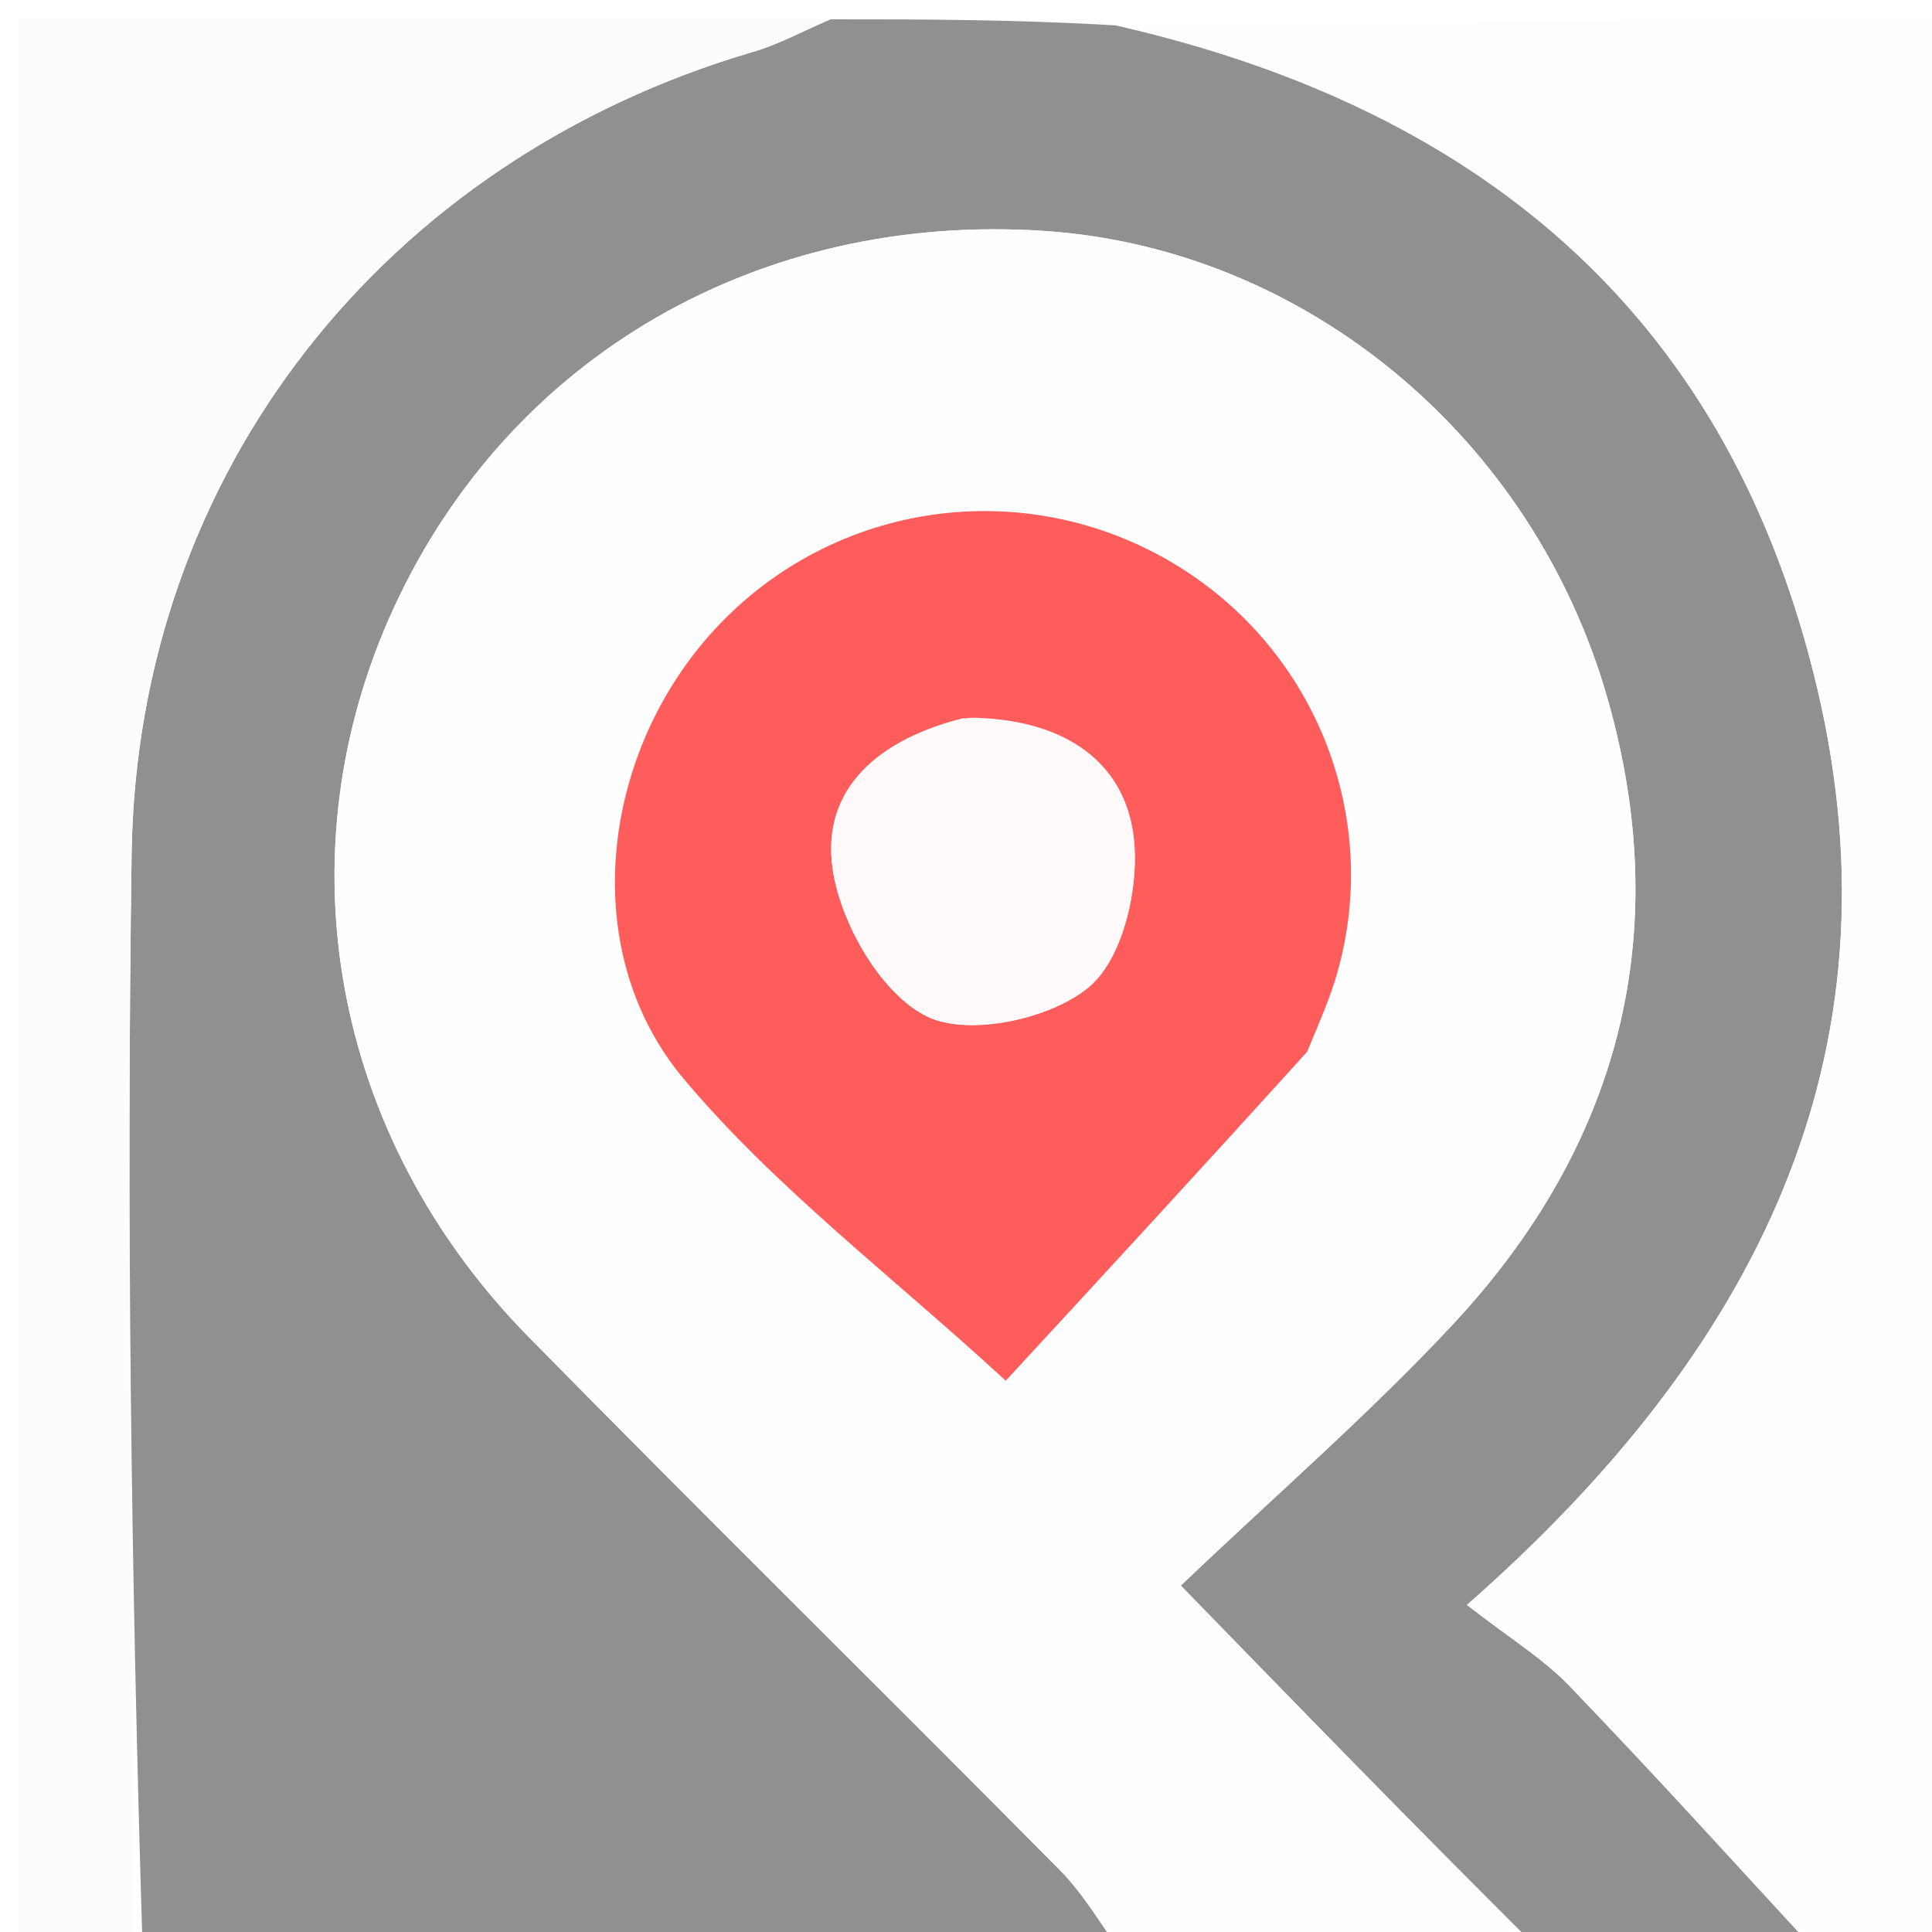
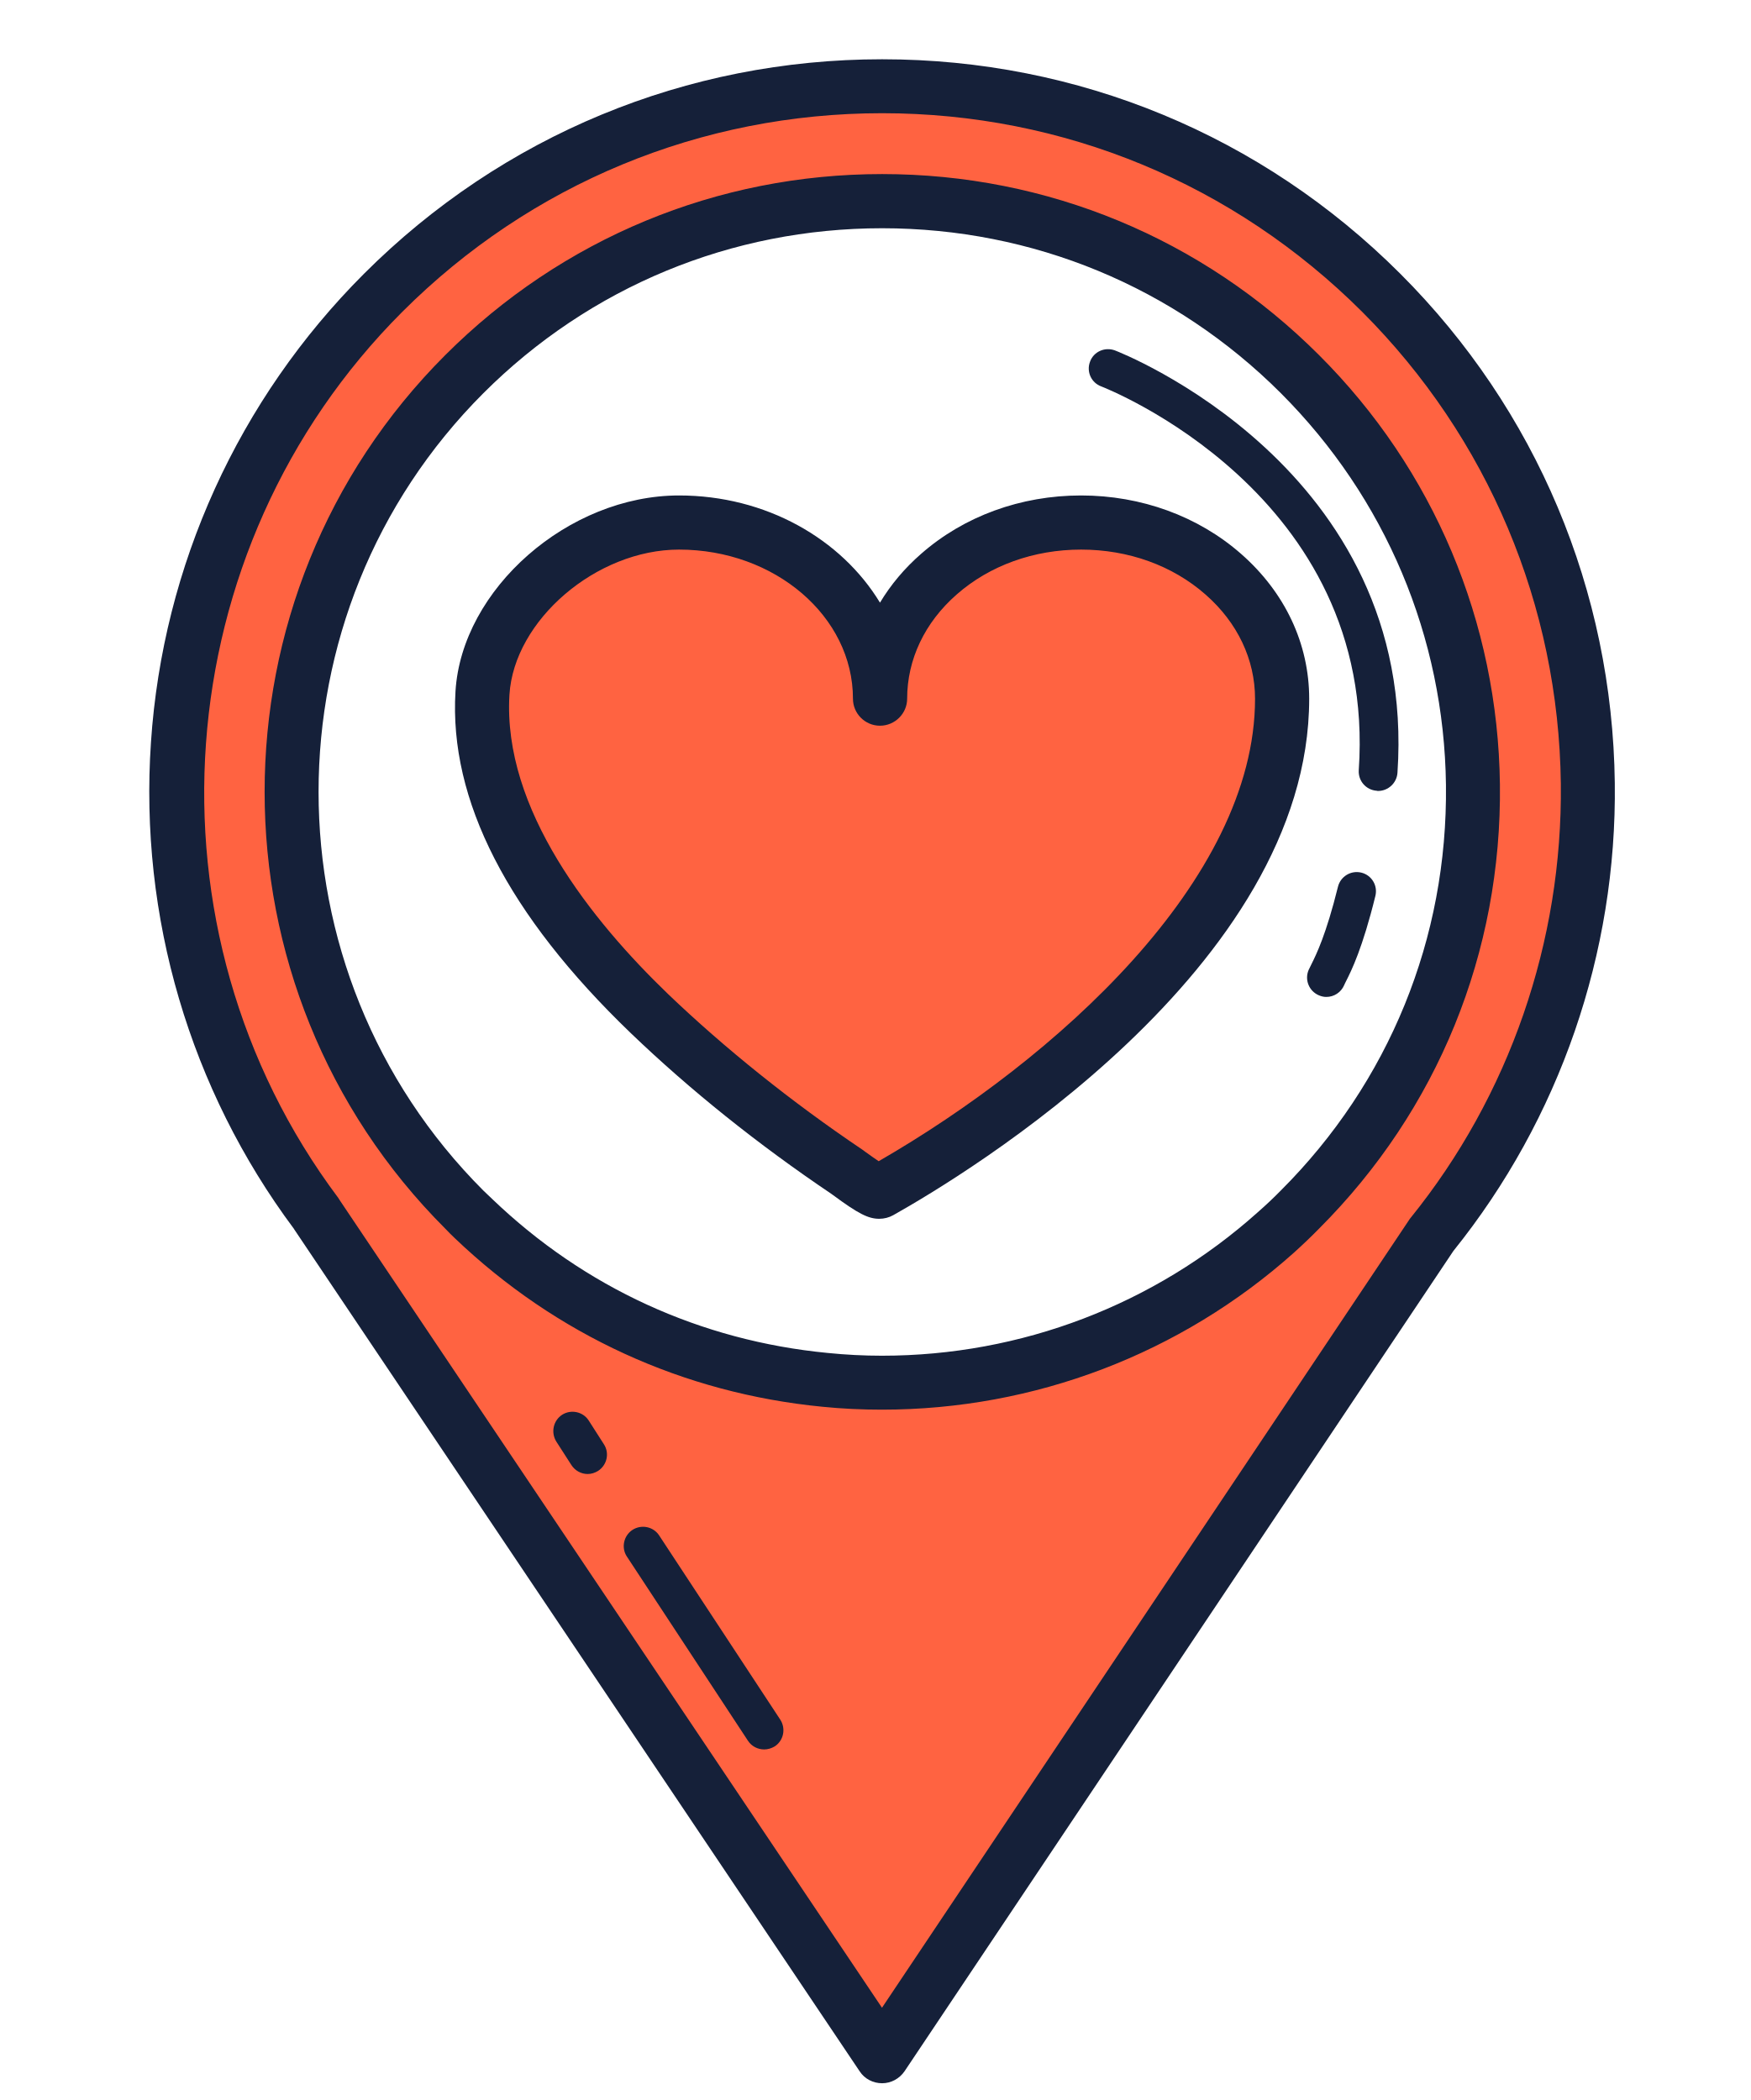
- <svg xmlns="http://www.w3.org/2000/svg" version="1.1" id="Layer_1" x="0px" y="0px" width="100%" viewBox="0 0 100 100" enable-background="new 0 0 100 100" xml:space="preserve">
-   <path fill="#909090" opacity="1" stroke="none" d=" M58,101   C41.312,101 24.625,101 7.372,100.54   C6.788,81.451 6.543,62.819 6.813,44.195   C7.099,24.461 19.898,8.285 38.991,2.68   C40.373,2.275 41.666,1.567 43,1   C47.689,1 52.379,1 57.742,1.314   C77.204,5.742 89.647,16.859 94.068,35.659   C98.548,54.714 90.864,69.955 75.929,83.071   C78.126,84.784 79.873,85.846 81.242,87.271   C85.571,91.774 89.758,96.413 94,101   C89.311,101 84.621,101 79.411,100.665   C73.144,94.425 67.397,88.521 61.118,82.07   C66.111,77.308 70.901,73.162 75.197,68.555   C83.791,59.339 86.68,48.408 83.228,36.235   C79.337,22.51 67.43,12.84 54.038,11.952   C39.3,10.976 26.392,18.446 20.403,31.419   C14.523,44.154 17.145,58.801 27.354,69.192   C36.451,78.452 45.711,87.552 54.842,96.779   C56.066,98.016 56.955,99.585 58,101  z" />
-   <path fill="#FEFEFE" opacity="1" stroke="none" d=" M58.469,101   C56.955,99.585 56.066,98.016 54.842,96.779   C45.711,87.552 36.451,78.452 27.354,69.192   C17.145,58.801 14.523,44.154 20.403,31.419   C26.392,18.446 39.3,10.976 54.038,11.952   C67.43,12.84 79.337,22.51 83.228,36.235   C86.68,48.408 83.791,59.339 75.197,68.555   C70.901,73.162 66.111,77.308 61.118,82.07   C67.397,88.521 73.144,94.425 78.945,100.665   C72.312,101 65.625,101 58.469,101  M67.849,54.108   C68.309,52.863 68.853,51.641 69.215,50.367   C71.573,42.079 67.934,33.27 60.417,28.973   C52.584,24.497 42.748,26.103 36.759,32.837   C31.044,39.264 29.917,49.333 35.398,55.853   C40.143,61.499 46.185,66.056 52.057,71.466   C56.907,66.21 62.188,60.486 67.849,54.108  z" />
-   <path fill="#FEFEFE" opacity="1" stroke="none" d=" M94.498,101   C89.758,96.413 85.571,91.774 81.242,87.271   C79.873,85.846 78.126,84.784 75.929,83.071   C90.864,69.955 98.548,54.714 94.068,35.659   C89.647,16.859 77.204,5.742 58.209,1.314   C72.286,1 86.572,1 100.929,1   C100.929,34.333 100.929,67.667 100.929,101   C98.983,101 96.989,101 94.498,101  z" />
-   <path fill="#FCFCFC" opacity="1" stroke="none" d=" M42.531,1   C41.666,1.567 40.373,2.275 38.991,2.68   C19.898,8.285 7.099,24.461 6.813,44.195   C6.543,62.819 6.788,81.451 6.903,100.54   C5.006,101 3.012,101 1.013,101   C1.009,67.771 1.009,34.543 1.009,1   C14.686,1 28.374,1 42.531,1  z" />
-   <path fill="#FF5C5C" opacity="1" stroke="none" d=" M67.66,54.435   C62.188,60.486 56.907,66.21 52.057,71.466   C46.185,66.056 40.143,61.499 35.398,55.853   C29.917,49.333 31.044,39.264 36.759,32.837   C42.748,26.103 52.584,24.497 60.417,28.973   C67.934,33.27 71.573,42.079 69.215,50.367   C68.853,51.641 68.309,52.863 67.66,54.435  M49.833,37.18   C45.7,38.21 42.444,40.676 43.107,45.033   C43.535,47.848 45.625,51.467 47.994,52.617   C50.15,53.664 54.435,52.739 56.395,51.062   C58.184,49.532 59.034,45.691 58.649,43.115   C58.056,39.144 54.746,37.193 49.833,37.18  z" />
-   <path fill="#FFF9F9" opacity="1" stroke="none" d=" M50.223,37.149   C54.746,37.193 58.056,39.144 58.649,43.115   C59.034,45.691 58.184,49.532 56.395,51.062   C54.435,52.739 50.15,53.664 47.994,52.617   C45.625,51.467 43.535,47.848 43.107,45.033   C42.444,40.676 45.7,38.21 50.223,37.149  z" />
+ <svg xmlns="http://www.w3.org/2000/svg" width="50" zoomAndPan="magnify" viewBox="0 0 37.5 45" height="60" preserveAspectRatio="xMidYMid meet" version="1.0">
+   <defs>
+     <clipPath id="2c44b7b2d2">
+       <path d="M 3 1 L 34.914 1 L 34.914 44.703 L 3 44.703 Z M 3 1 " clip-rule="nonzero" />
+     </clipPath>
+   </defs>
+   <path fill="#ff6341" d="M 23.16 11.199 C 20.781 11.199 18.852 12.887 18.852 14.973 C 18.852 12.887 16.926 11.199 14.547 11.199 C 12.555 11.199 10.457 12.863 10.336 14.852 C 10.176 17.508 12.113 19.988 13.914 21.719 C 15.203 22.957 16.656 24.109 18.141 25.105 C 18.199 25.148 18.766 25.582 18.852 25.531 C 22.387 23.555 27.469 19.488 27.469 14.973 C 27.469 12.887 25.539 11.199 23.16 11.199 Z M 23.16 11.199 " fill-opacity="1" fill-rule="nonzero" />
+   <path fill="#152039" d="M 18.836 26.117 C 18.602 26.117 18.387 26.008 17.852 25.613 L 17.809 25.582 C 16.234 24.52 14.785 23.359 13.512 22.137 C 10.879 19.605 9.617 17.145 9.758 14.816 C 9.891 12.621 12.176 10.617 14.547 10.617 C 16.406 10.617 18.023 11.547 18.852 12.914 C 19.082 12.531 19.375 12.18 19.734 11.867 C 20.652 11.062 21.867 10.617 23.16 10.617 C 24.449 10.617 25.668 11.062 26.586 11.867 C 27.527 12.691 28.047 13.793 28.047 14.973 C 28.047 20.754 20.625 25.203 19.137 26.039 C 19.047 26.09 18.941 26.117 18.836 26.117 Z M 14.547 11.777 C 12.777 11.777 11.012 13.289 10.914 14.887 C 10.766 17.344 12.68 19.73 14.312 21.301 C 15.523 22.461 16.957 23.613 18.465 24.629 C 18.477 24.637 18.5 24.652 18.535 24.68 C 18.664 24.773 18.754 24.836 18.824 24.883 C 22.602 22.703 26.887 18.867 26.887 14.973 C 26.887 14.133 26.512 13.34 25.824 12.738 C 25.117 12.117 24.172 11.777 23.16 11.777 C 22.148 11.777 21.203 12.117 20.496 12.738 C 19.809 13.34 19.434 14.133 19.434 14.973 C 19.434 15.289 19.172 15.551 18.852 15.551 C 18.531 15.551 18.273 15.289 18.273 14.973 C 18.273 13.211 16.602 11.777 14.547 11.777 Z M 14.547 11.777 " fill-opacity="1" fill-rule="nonzero" />
+   <g clip-path="url(#2c44b7b2d2)">
+     <path fill="#ff6341" d="M 29.59 6.277 C 23.688 0.371 14.113 0.371 8.207 6.277 C 2.82 11.66 2.348 20.094 6.781 26.016 L 18.898 44.062 L 30.672 26.461 C 32.941 23.648 34.059 20.211 34.016 16.785 C 33.969 12.977 32.496 9.184 29.59 6.277 Z M 27.848 25.918 C 27.68 26.09 27.508 26.254 27.332 26.41 C 24.609 28.844 21.09 29.898 17.68 29.57 C 14.941 29.305 12.277 28.152 10.148 26.113 C 10.082 26.051 10.012 25.984 9.949 25.918 C 5.004 20.977 5.004 12.961 9.949 8.02 C 14.891 3.074 22.906 3.074 27.848 8.02 C 30.281 10.449 31.516 13.625 31.555 16.812 C 31.594 20.105 30.359 23.406 27.848 25.918 Z M 27.848 25.918 " fill-opacity="1" fill-rule="nonzero" />
+     <path fill="#152039" d="M 18.898 44.641 C 18.703 44.641 18.523 44.547 18.418 44.387 L 6.301 26.34 C 6.297 26.336 6.297 26.332 6.297 26.332 C 4.07 23.344 2.98 19.645 3.234 15.906 C 3.488 12.117 5.109 8.555 7.797 5.867 C 10.762 2.902 14.707 1.27 18.898 1.27 C 23.094 1.27 27.035 2.902 30 5.867 C 32.914 8.781 34.543 12.656 34.594 16.777 C 34.641 20.422 33.41 23.98 31.137 26.805 L 19.379 44.383 C 19.27 44.543 19.09 44.641 18.898 44.641 Z M 7.281 25.723 L 18.895 43.023 L 30.188 26.141 C 30.199 26.125 30.207 26.109 30.219 26.098 C 32.336 23.48 33.477 20.176 33.438 16.793 C 33.391 12.973 31.879 9.383 29.184 6.684 C 26.434 3.938 22.785 2.426 18.898 2.426 C 15.016 2.426 11.363 3.938 8.617 6.684 C 3.535 11.766 2.945 19.926 7.246 25.668 C 7.258 25.688 7.27 25.703 7.281 25.723 Z M 18.895 30.207 C 18.473 30.207 18.043 30.188 17.621 30.145 C 14.637 29.855 11.914 28.605 9.746 26.535 C 9.676 26.469 9.605 26.398 9.539 26.328 C 4.379 21.168 4.379 12.77 9.539 7.609 C 12.039 5.109 15.363 3.73 18.898 3.73 C 22.434 3.73 25.758 5.109 28.258 7.609 C 30.715 10.062 32.09 13.332 32.133 16.809 C 32.176 20.406 30.801 23.785 28.258 26.328 C 28.098 26.492 27.918 26.664 27.719 26.844 C 25.293 29.012 22.16 30.207 18.895 30.207 Z M 18.898 4.891 C 15.672 4.891 12.637 6.145 10.355 8.426 C 5.648 13.137 5.648 20.801 10.355 25.512 C 10.418 25.574 10.484 25.637 10.547 25.695 C 12.523 27.59 15.008 28.73 17.734 28.992 C 18.117 29.031 18.508 29.051 18.895 29.051 C 21.875 29.051 24.734 27.957 26.945 25.977 C 27.129 25.816 27.289 25.664 27.438 25.512 C 29.762 23.191 31.016 20.105 30.977 16.82 C 30.938 13.648 29.68 10.668 27.441 8.426 C 25.16 6.145 22.125 4.891 18.898 4.891 Z M 18.898 4.891 " fill-opacity="1" fill-rule="nonzero" />
+   </g>
+   <path fill="#152039" d="M 28.414 21.363 C 28.363 21.363 28.309 21.352 28.254 21.328 C 28.043 21.238 27.945 20.996 28.035 20.785 C 28.051 20.75 28.07 20.711 28.098 20.656 C 28.199 20.453 28.41 20.027 28.664 19 C 28.719 18.781 28.941 18.645 29.164 18.699 C 29.387 18.754 29.52 18.977 29.465 19.199 C 29.191 20.316 28.953 20.797 28.836 21.027 C 28.82 21.062 28.805 21.086 28.797 21.109 C 28.73 21.266 28.578 21.363 28.414 21.363 Z M 28.414 21.363 " fill-opacity="1" fill-rule="nonzero" />
+   <path fill="#152039" d="M 29.523 16.949 C 29.516 16.949 29.504 16.949 29.496 16.945 C 29.266 16.93 29.094 16.734 29.109 16.504 C 29.516 10.574 23.652 8.305 23.594 8.281 C 23.379 8.203 23.27 7.965 23.352 7.75 C 23.43 7.535 23.668 7.43 23.883 7.508 C 23.949 7.531 30.383 10.023 29.938 16.562 C 29.922 16.781 29.738 16.949 29.523 16.949 Z M 29.523 16.949 " fill-opacity="1" fill-rule="nonzero" />
+   <path fill="#ff6341" d="M 13.777 33.129 L 16.371 37.074 " fill-opacity="1" fill-rule="nonzero" />
+   <path fill="#152039" d="M 16.371 37.488 C 16.234 37.488 16.102 37.422 16.023 37.301 L 13.43 33.355 C 13.305 33.168 13.359 32.91 13.547 32.785 C 13.738 32.66 13.996 32.711 14.121 32.902 L 16.715 36.848 C 16.84 37.039 16.789 37.297 16.598 37.422 C 16.527 37.465 16.449 37.488 16.371 37.488 Z M 16.371 37.488 " fill-opacity="1" fill-rule="nonzero" />
+   <path fill="#ff6341" d="M 12.266 30.668 L 12.59 31.172 " fill-opacity="1" fill-rule="nonzero" />
+   <path fill="#152039" d="M 12.59 31.586 C 12.453 31.586 12.32 31.516 12.242 31.395 L 11.918 30.891 C 11.797 30.695 11.852 30.441 12.043 30.316 C 12.234 30.195 12.492 30.25 12.613 30.441 L 12.938 30.949 C 13.062 31.141 13.004 31.395 12.812 31.52 C 12.742 31.562 12.668 31.586 12.59 31.586 Z M 12.59 31.586 " fill-opacity="1" fill-rule="nonzero" />
</svg>
